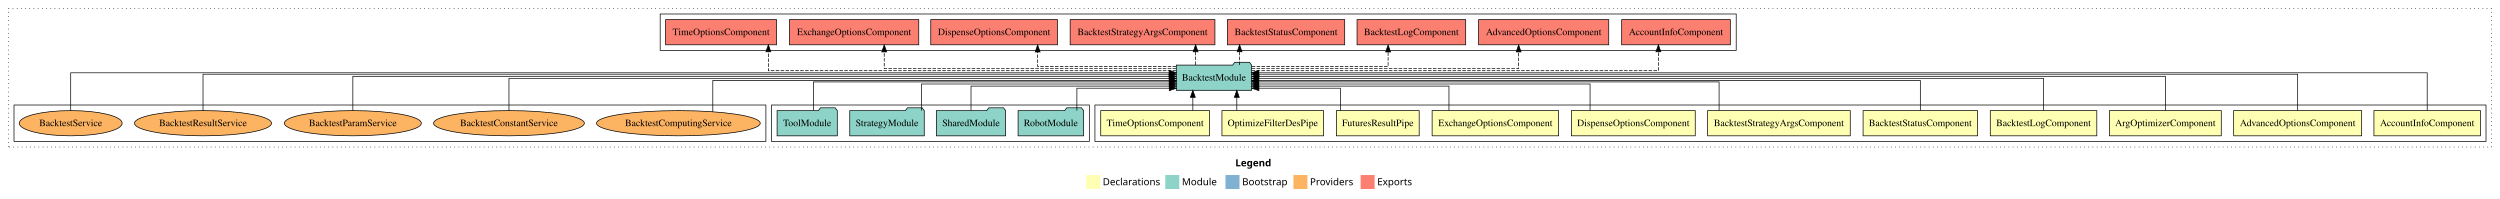
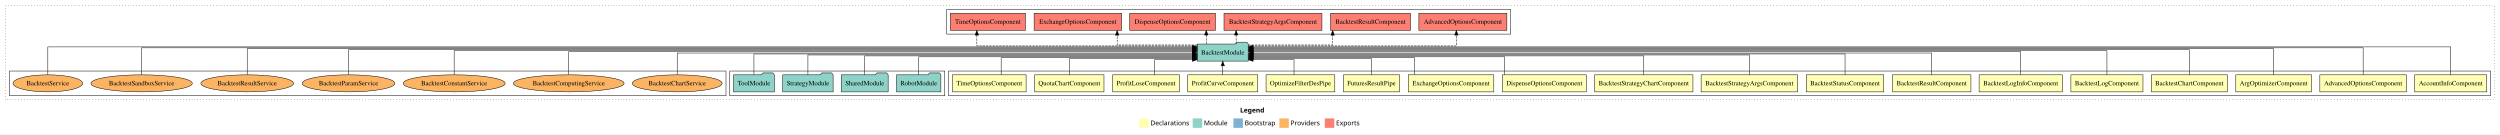
- <svg xmlns="http://www.w3.org/2000/svg" width="3571pt" height="284pt" viewBox="0.00 0.00 3571.00 284.00">
+ <svg xmlns="http://www.w3.org/2000/svg" width="5279pt" height="284pt" viewBox="0.00 0.00 5279.00 284.00">
  <g id="graph0" class="graph" transform="scale(1 1) rotate(0) translate(4 280)">
-     <polygon fill="#ffffff" stroke="transparent" points="-4,4 -4,-280 3567,-280 3567,4 -4,4" />
-     <text text-anchor="start" x="1760.509" y="-42.4" font-family="sans-serif" font-weight="bold" font-size="14.00" fill="#000000">Legend</text>
-     <polygon fill="#ffffb3" stroke="transparent" points="1547.5,-10 1547.5,-30 1567.5,-30 1567.5,-10 1547.5,-10" />
-     <text text-anchor="start" x="1571.129" y="-15.4" font-family="sans-serif" font-size="14.00" fill="#000000">  Declarations</text>
-     <polygon fill="#8dd3c7" stroke="transparent" points="1660.5,-10 1660.5,-30 1680.5,-30 1680.5,-10 1660.5,-10" />
-     <text text-anchor="start" x="1684.225" y="-15.4" font-family="sans-serif" font-size="14.00" fill="#000000">  Module</text>
-     <polygon fill="#80b1d3" stroke="transparent" points="1746.5,-10 1746.5,-30 1766.5,-30 1766.5,-10 1746.5,-10" />
-     <text text-anchor="start" x="1770.281" y="-15.4" font-family="sans-serif" font-size="14.00" fill="#000000">  Bootstrap</text>
-     <polygon fill="#fdb462" stroke="transparent" points="1843.5,-10 1843.5,-30 1863.5,-30 1863.5,-10 1843.5,-10" />
-     <text text-anchor="start" x="1867.173" y="-15.4" font-family="sans-serif" font-size="14.00" fill="#000000">  Providers</text>
-     <polygon fill="#fb8072" stroke="transparent" points="1939.5,-10 1939.5,-30 1959.5,-30 1959.5,-10 1939.5,-10" />
-     <text text-anchor="start" x="1963.226" y="-15.4" font-family="sans-serif" font-size="14.00" fill="#000000">  Exports</text>
+     <polygon fill="#ffffff" stroke="transparent" points="-4,4 -4,-280 5275,-280 5275,4 -4,4" />
+     <text text-anchor="start" x="2614.509" y="-42.4" font-family="sans-serif" font-weight="bold" font-size="14.00" fill="#000000">Legend</text>
+     <polygon fill="#ffffb3" stroke="transparent" points="2401.5,-10 2401.5,-30 2421.5,-30 2421.5,-10 2401.5,-10" />
+     <text text-anchor="start" x="2425.129" y="-15.4" font-family="sans-serif" font-size="14.00" fill="#000000">  Declarations</text>
+     <polygon fill="#8dd3c7" stroke="transparent" points="2514.5,-10 2514.5,-30 2534.5,-30 2534.5,-10 2514.5,-10" />
+     <text text-anchor="start" x="2538.225" y="-15.4" font-family="sans-serif" font-size="14.00" fill="#000000">  Module</text>
+     <polygon fill="#80b1d3" stroke="transparent" points="2600.5,-10 2600.5,-30 2620.5,-30 2620.5,-10 2600.5,-10" />
+     <text text-anchor="start" x="2624.281" y="-15.4" font-family="sans-serif" font-size="14.00" fill="#000000">  Bootstrap</text>
+     <polygon fill="#fdb462" stroke="transparent" points="2697.5,-10 2697.5,-30 2717.5,-30 2717.5,-10 2697.5,-10" />
+     <text text-anchor="start" x="2721.173" y="-15.4" font-family="sans-serif" font-size="14.00" fill="#000000">  Providers</text>
+     <polygon fill="#fb8072" stroke="transparent" points="2793.5,-10 2793.5,-30 2813.5,-30 2813.5,-10 2793.5,-10" />
+     <text text-anchor="start" x="2817.226" y="-15.4" font-family="sans-serif" font-size="14.00" fill="#000000">  Exports</text>
    <g id="clust1" class="cluster">
-       <polygon fill="none" stroke="#000000" stroke-dasharray="1,5" points="8,-70 8,-268 3555,-268 3555,-70 8,-70" />
+       <polygon fill="none" stroke="#000000" stroke-dasharray="1,5" points="8,-70 8,-268 5263,-268 5263,-70 8,-70" />
    </g>
    <g id="clust2" class="cluster">
-       <polygon fill="none" stroke="#000000" points="1560,-78 1560,-130 3547,-130 3547,-78 1560,-78" />
-     </g>
-     <g id="clust14" class="cluster">
-       <polygon fill="none" stroke="#000000" points="1098,-78 1098,-130 1552,-130 1552,-78 1098,-78" />
-     </g>
-     <g id="clust15" class="cluster">
-       <polygon fill="none" stroke="#000000" points="939,-208 939,-260 2476,-260 2476,-208 939,-208" />
-     </g>
-     <g id="clust17" class="cluster">
-       <polygon fill="none" stroke="#000000" points="16,-78 16,-130 1090,-130 1090,-78 16,-78" />
+       <polygon fill="none" stroke="#000000" points="1999,-78 1999,-130 5255,-130 5255,-78 1999,-78" />
+     </g>
+     <g id="clust21" class="cluster">
+       <polygon fill="none" stroke="#000000" points="1537,-78 1537,-130 1991,-130 1991,-78 1537,-78" />
+     </g>
+     <g id="clust22" class="cluster">
+       <polygon fill="none" stroke="#000000" points="1995,-208 1995,-260 3186,-260 3186,-208 1995,-208" />
+     </g>
+     <g id="clust24" class="cluster">
+       <polygon fill="none" stroke="#000000" points="16,-78 16,-130 1529,-130 1529,-78 16,-78" />
    </g>
    <g id="node1" class="node">
-       <polygon fill="#ffffb3" stroke="#000000" points="3539.08,-122 3386.92,-122 3386.92,-86 3539.08,-86 3539.08,-122" />
-       <text text-anchor="middle" x="3463" y="-99.8" font-family="Times,serif" font-size="14.00" fill="#000000">AccountInfoComponent</text>
+       <polygon fill="#ffffb3" stroke="#000000" points="5247.08,-122 5094.92,-122 5094.92,-86 5247.08,-86 5247.08,-122" />
+       <text text-anchor="middle" x="5171" y="-99.8" font-family="Times,serif" font-size="14.00" fill="#000000">AccountInfoComponent</text>
+     </g>
+     <g id="node19" class="node">
+       <polygon fill="#8dd3c7" stroke="#000000" points="2631.756,-187 2628.756,-191 2607.756,-191 2604.756,-187 2524.244,-187 2524.244,-151 2631.756,-151 2631.756,-187" />
+       <text text-anchor="middle" x="2578" y="-164.8" font-family="Times,serif" font-size="14.00" fill="#000000">BacktestModule</text>
+     </g>
+     <g id="edge1" class="edge">
+       <path fill="none" stroke="#000000" d="M5171,-122.248C5171,-145.018 5171,-181 5171,-181 5171,-181 2641.86,-181 2641.86,-181" />
+       <polygon fill="#000000" stroke="#000000" points="2641.86,-177.5 2631.86,-181 2641.86,-184.5 2641.86,-177.5" />
+     </g>
+     <g id="node2" class="node">
+       <polygon fill="#ffffb3" stroke="#000000" points="5077.416,-122 4894.584,-122 4894.584,-86 5077.416,-86 5077.416,-122" />
+       <text text-anchor="middle" x="4986" y="-99.8" font-family="Times,serif" font-size="14.00" fill="#000000">AdvancedOptionsComponent</text>
+     </g>
+     <g id="edge2" class="edge">
+       <path fill="none" stroke="#000000" d="M4986,-122.155C4986,-144.352 4986,-179 4986,-179 4986,-179 2641.957,-179 2641.957,-179" />
+       <polygon fill="#000000" stroke="#000000" points="2641.957,-175.5 2631.957,-179 2641.957,-182.5 2641.957,-175.5" />
+     </g>
+     <g id="node3" class="node">
+       <polygon fill="#ffffb3" stroke="#000000" points="4876.859,-122 4717.141,-122 4717.141,-86 4876.859,-86 4876.859,-122" />
+       <text text-anchor="middle" x="4797" y="-99.8" font-family="Times,serif" font-size="14.00" fill="#000000">ArgOptimizerComponent</text>
+     </g>
+     <g id="edge3" class="edge">
+       <path fill="none" stroke="#000000" d="M4797,-122.045C4797,-143.662 4797,-177 4797,-177 4797,-177 2642.026,-177 2642.026,-177" />
+       <polygon fill="#000000" stroke="#000000" points="2642.026,-173.5 2632.026,-177 2642.026,-180.5 2642.026,-173.5" />
+     </g>
+     <g id="node4" class="node">
+       <polygon fill="#ffffb3" stroke="#000000" points="4699.141,-122 4538.859,-122 4538.859,-86 4699.141,-86 4699.141,-122" />
+       <text text-anchor="middle" x="4619" y="-99.8" font-family="Times,serif" font-size="14.00" fill="#000000">BacktestChartComponent</text>
+     </g>
+     <g id="edge4" class="edge">
+       <path fill="none" stroke="#000000" d="M4619,-122.284C4619,-143.321 4619,-175 4619,-175 4619,-175 2641.804,-175 2641.804,-175" />
+       <polygon fill="#000000" stroke="#000000" points="2641.804,-171.5 2631.804,-175 2641.804,-178.5 2641.804,-171.5" />
+     </g>
+     <g id="node5" class="node">
+       <polygon fill="#ffffb3" stroke="#000000" points="4521.091,-122 4368.909,-122 4368.909,-86 4521.091,-86 4521.091,-122" />
+       <text text-anchor="middle" x="4445" y="-99.8" font-family="Times,serif" font-size="14.00" fill="#000000">BacktestLogComponent</text>
+     </g>
+     <g id="edge5" class="edge">
+       <path fill="none" stroke="#000000" d="M4445,-122.129C4445,-142.572 4445,-173 4445,-173 4445,-173 2641.862,-173 2641.862,-173" />
+       <polygon fill="#000000" stroke="#000000" points="2641.862,-169.5 2631.862,-173 2641.862,-176.5 2641.862,-169.5" />
+     </g>
+     <g id="node6" class="node">
+       <polygon fill="#ffffb3" stroke="#000000" points="4350.913,-122 4175.087,-122 4175.087,-86 4350.913,-86 4350.913,-122" />
+       <text text-anchor="middle" x="4263" y="-99.8" font-family="Times,serif" font-size="14.00" fill="#000000">BacktestLogInfoComponent</text>
+     </g>
+     <g id="edge6" class="edge">
+       <path fill="none" stroke="#000000" d="M4263,-122.308C4263,-142.145 4263,-171 4263,-171 4263,-171 2642.155,-171 2642.155,-171" />
+       <polygon fill="#000000" stroke="#000000" points="2642.155,-167.5 2632.155,-171 2642.155,-174.5 2642.155,-167.5" />
+     </g>
+     <g id="node7" class="node">
+       <polygon fill="#ffffb3" stroke="#000000" points="4157.816,-122 3992.184,-122 3992.184,-86 4157.816,-86 4157.816,-122" />
+       <text text-anchor="middle" x="4075" y="-99.8" font-family="Times,serif" font-size="14.00" fill="#000000">BacktestResultComponent</text>
+     </g>
+     <g id="edge7" class="edge">
+       <path fill="none" stroke="#000000" d="M4075,-122.169C4075,-141.09 4075,-168 4075,-168 4075,-168 2642.163,-168 2642.163,-168" />
+       <polygon fill="#000000" stroke="#000000" points="2642.164,-164.5 2632.163,-168 2642.163,-171.5 2642.164,-164.5" />
+     </g>
+     <g id="node8" class="node">
+       <polygon fill="#ffffb3" stroke="#000000" points="3973.762,-122 3810.238,-122 3810.238,-86 3973.762,-86 3973.762,-122" />
+       <text text-anchor="middle" x="3892" y="-99.8" font-family="Times,serif" font-size="14.00" fill="#000000">BacktestStatusComponent</text>
+     </g>
+     <g id="edge8" class="edge">
+       <path fill="none" stroke="#000000" d="M3892,-122.267C3892,-140.555 3892,-166 3892,-166 3892,-166 2641.96,-166 2641.96,-166" />
+       <polygon fill="#000000" stroke="#000000" points="2641.96,-162.5 2631.96,-166 2641.96,-169.5 2641.96,-162.5" />
+     </g>
+     <g id="node9" class="node">
+       <polygon fill="#ffffb3" stroke="#000000" points="3791.904,-122 3588.096,-122 3588.096,-86 3791.904,-86 3791.904,-122" />
+       <text text-anchor="middle" x="3690" y="-99.8" font-family="Times,serif" font-size="14.00" fill="#000000">BacktestStrategyArgsComponent</text>
+     </g>
+     <g id="edge9" class="edge">
+       <path fill="none" stroke="#000000" d="M3690,-122.002C3690,-139.675 3690,-164 3690,-164 3690,-164 2642.01,-164 2642.01,-164" />
+       <polygon fill="#000000" stroke="#000000" points="2642.01,-160.5 2632.01,-164 2642.01,-167.5 2642.01,-160.5" />
+     </g>
+     <g id="node10" class="node">
+       <polygon fill="#ffffb3" stroke="#000000" points="3570.795,-122 3363.205,-122 3363.205,-86 3570.795,-86 3570.795,-122" />
+       <text text-anchor="middle" x="3467" y="-99.8" font-family="Times,serif" font-size="14.00" fill="#000000">BacktestStrategyChartComponent</text>
+     </g>
+     <g id="edge10" class="edge">
+       <path fill="none" stroke="#000000" d="M3467,-122.034C3467,-139.06 3467,-162 3467,-162 3467,-162 2641.94,-162 2641.94,-162" />
+       <polygon fill="#000000" stroke="#000000" points="2641.94,-158.5 2631.94,-162 2641.94,-165.5 2641.94,-158.5" />
+     </g>
+     <g id="node11" class="node">
+       <polygon fill="#ffffb3" stroke="#000000" points="3345.48,-122 3168.52,-122 3168.52,-86 3345.48,-86 3345.48,-122" />
+       <text text-anchor="middle" x="3257" y="-99.8" font-family="Times,serif" font-size="14.00" fill="#000000">DispenseOptionsComponent</text>
+     </g>
+     <g id="edge11" class="edge">
+       <path fill="none" stroke="#000000" d="M3173.234,-122.027C3173.234,-138.398 3173.234,-160 3173.234,-160 3173.234,-160 2641.873,-160 2641.873,-160" />
+       <polygon fill="#000000" stroke="#000000" points="2641.873,-156.5 2631.873,-160 2641.873,-163.5 2641.873,-156.5" />
    </g>
    <g id="node12" class="node">
-       <polygon fill="#8dd3c7" stroke="#000000" points="1783.756,-187 1780.756,-191 1759.756,-191 1756.756,-187 1676.244,-187 1676.244,-151 1783.756,-151 1783.756,-187" />
-       <text text-anchor="middle" x="1730" y="-164.8" font-family="Times,serif" font-size="14.00" fill="#000000">BacktestModule</text>
-     </g>
-     <g id="edge1" class="edge">
-       <path fill="none" stroke="#000000" d="M3463,-122.169C3463,-143.498 3463,-176 3463,-176 3463,-176 1793.766,-176 1793.766,-176" />
-       <polygon fill="#000000" stroke="#000000" points="1793.766,-172.5 1783.766,-176 1793.766,-179.5 1793.766,-172.5" />
-     </g>
-     <g id="node2" class="node">
-       <polygon fill="#ffffb3" stroke="#000000" points="3369.416,-122 3186.584,-122 3186.584,-86 3369.416,-86 3369.416,-122" />
-       <text text-anchor="middle" x="3278" y="-99.8" font-family="Times,serif" font-size="14.00" fill="#000000">AdvancedOptionsComponent</text>
-     </g>
-     <g id="edge2" class="edge">
-       <path fill="none" stroke="#000000" d="M3278,-122.027C3278,-142.767 3278,-174 3278,-174 3278,-174 1794.187,-174 1794.187,-174" />
-       <polygon fill="#000000" stroke="#000000" points="1794.187,-170.5 1784.187,-174 1794.186,-177.5 1794.187,-170.5" />
-     </g>
-     <g id="node3" class="node">
-       <polygon fill="#ffffb3" stroke="#000000" points="3168.858,-122 3009.142,-122 3009.142,-86 3168.858,-86 3168.858,-122" />
-       <text text-anchor="middle" x="3089" y="-99.8" font-family="Times,serif" font-size="14.00" fill="#000000">ArgOptimizerComponent</text>
-     </g>
-     <g id="edge3" class="edge">
-       <path fill="none" stroke="#000000" d="M3089,-122.308C3089,-142.145 3089,-171 3089,-171 3089,-171 1794.113,-171 1794.113,-171" />
-       <polygon fill="#000000" stroke="#000000" points="1794.113,-167.5 1784.113,-171 1794.113,-174.5 1794.113,-167.5" />
-     </g>
-     <g id="node4" class="node">
-       <polygon fill="#ffffb3" stroke="#000000" points="2991.091,-122 2838.909,-122 2838.909,-86 2991.091,-86 2991.091,-122" />
-       <text text-anchor="middle" x="2915" y="-99.8" font-family="Times,serif" font-size="14.00" fill="#000000">BacktestLogComponent</text>
-     </g>
-     <g id="edge4" class="edge">
-       <path fill="none" stroke="#000000" d="M2915,-122.169C2915,-141.09 2915,-168 2915,-168 2915,-168 1793.996,-168 1793.996,-168" />
-       <polygon fill="#000000" stroke="#000000" points="1793.996,-164.5 1783.996,-168 1793.996,-171.5 1793.996,-164.5" />
-     </g>
-     <g id="node5" class="node">
-       <polygon fill="#ffffb3" stroke="#000000" points="2820.762,-122 2657.238,-122 2657.238,-86 2820.762,-86 2820.762,-122" />
-       <text text-anchor="middle" x="2739" y="-99.8" font-family="Times,serif" font-size="14.00" fill="#000000">BacktestStatusComponent</text>
-     </g>
-     <g id="edge5" class="edge">
-       <path fill="none" stroke="#000000" d="M2739,-122.302C2739,-140.27 2739,-165 2739,-165 2739,-165 1793.891,-165 1793.891,-165" />
-       <polygon fill="#000000" stroke="#000000" points="1793.891,-161.5 1783.891,-165 1793.891,-168.5 1793.891,-161.5" />
-     </g>
-     <g id="node6" class="node">
-       <polygon fill="#ffffb3" stroke="#000000" points="2638.904,-122 2435.096,-122 2435.096,-86 2638.904,-86 2638.904,-122" />
-       <text text-anchor="middle" x="2537" y="-99.8" font-family="Times,serif" font-size="14.00" fill="#000000">BacktestStrategyArgsComponent</text>
-     </g>
-     <g id="edge6" class="edge">
-       <path fill="none" stroke="#000000" d="M2451.544,-122.022C2451.544,-139.373 2451.544,-163 2451.544,-163 2451.544,-163 1793.938,-163 1793.938,-163" />
-       <polygon fill="#000000" stroke="#000000" points="1793.938,-159.5 1783.938,-163 1793.938,-166.5 1793.938,-159.5" />
-     </g>
-     <g id="node7" class="node">
-       <polygon fill="#ffffb3" stroke="#000000" points="2417.48,-122 2240.52,-122 2240.52,-86 2417.48,-86 2417.48,-122" />
-       <text text-anchor="middle" x="2329" y="-99.8" font-family="Times,serif" font-size="14.00" fill="#000000">DispenseOptionsComponent</text>
-     </g>
-     <g id="edge7" class="edge">
-       <path fill="none" stroke="#000000" d="M2267.234,-122.027C2267.234,-138.398 2267.234,-160 2267.234,-160 2267.234,-160 1793.972,-160 1793.972,-160" />
-       <polygon fill="#000000" stroke="#000000" points="1793.972,-156.5 1783.972,-160 1793.972,-163.5 1793.972,-156.5" />
-     </g>
-     <g id="node8" class="node">
-       <polygon fill="#ffffb3" stroke="#000000" points="2222.361,-122 2041.639,-122 2041.639,-86 2222.361,-86 2222.361,-122" />
-       <text text-anchor="middle" x="2132" y="-99.8" font-family="Times,serif" font-size="14.00" fill="#000000">ExchangeOptionsComponent</text>
-     </g>
-     <g id="edge8" class="edge">
-       <path fill="none" stroke="#000000" d="M2065.682,-122.24C2065.682,-137.571 2065.682,-157 2065.682,-157 2065.682,-157 1793.933,-157 1793.933,-157" />
-       <polygon fill="#000000" stroke="#000000" points="1793.933,-153.5 1783.933,-157 1793.933,-160.5 1793.933,-153.5" />
-     </g>
-     <g id="node9" class="node">
-       <polygon fill="#ffffb3" stroke="#000000" points="2023.158,-122 1904.842,-122 1904.842,-86 2023.158,-86 2023.158,-122" />
-       <text text-anchor="middle" x="1964" y="-99.8" font-family="Times,serif" font-size="14.00" fill="#000000">FuturesResultPipe</text>
-     </g>
-     <g id="edge9" class="edge">
-       <path fill="none" stroke="#000000" d="M1910.651,-122.051C1910.651,-136.373 1910.651,-154 1910.651,-154 1910.651,-154 1794.201,-154 1794.201,-154" />
-       <polygon fill="#000000" stroke="#000000" points="1794.201,-150.5 1784.201,-154 1794.201,-157.5 1794.201,-150.5" />
-     </g>
-     <g id="node10" class="node">
-       <polygon fill="#ffffb3" stroke="#000000" points="1886.581,-122 1741.419,-122 1741.419,-86 1886.581,-86 1886.581,-122" />
-       <text text-anchor="middle" x="1814" y="-99.8" font-family="Times,serif" font-size="14.00" fill="#000000">OptimizeFilterDesPipe</text>
-     </g>
-     <g id="edge10" class="edge">
-       <path fill="none" stroke="#000000" d="M1762.669,-122.106C1762.669,-122.106 1762.669,-140.991 1762.669,-140.991" />
-       <polygon fill="#000000" stroke="#000000" points="1759.169,-140.991 1762.669,-150.991 1766.169,-140.991 1759.169,-140.991" />
-     </g>
-     <g id="node11" class="node">
-       <polygon fill="#ffffb3" stroke="#000000" points="1723.713,-122 1568.287,-122 1568.287,-86 1723.713,-86 1723.713,-122" />
-       <text text-anchor="middle" x="1646" y="-99.8" font-family="Times,serif" font-size="14.00" fill="#000000">TimeOptionsComponent</text>
-     </g>
-     <g id="edge11" class="edge">
-       <path fill="none" stroke="#000000" d="M1699.864,-122.106C1699.864,-122.106 1699.864,-140.991 1699.864,-140.991" />
-       <polygon fill="#000000" stroke="#000000" points="1696.364,-140.991 1699.864,-150.991 1703.364,-140.991 1696.364,-140.991" />
+       <polygon fill="#ffffb3" stroke="#000000" points="3150.361,-122 2969.639,-122 2969.639,-86 3150.361,-86 3150.361,-122" />
+       <text text-anchor="middle" x="3060" y="-99.8" font-family="Times,serif" font-size="14.00" fill="#000000">ExchangeOptionsComponent</text>
+     </g>
+     <g id="edge12" class="edge">
+       <path fill="none" stroke="#000000" d="M2983.225,-122.282C2983.225,-137.948 2983.225,-158 2983.225,-158 2983.225,-158 2641.811,-158 2641.811,-158" />
+       <polygon fill="#000000" stroke="#000000" points="2641.811,-154.5 2631.811,-158 2641.811,-161.5 2641.811,-154.5" />
+     </g>
+     <g id="node13" class="node">
+       <polygon fill="#ffffb3" stroke="#000000" points="2951.158,-122 2832.842,-122 2832.842,-86 2951.158,-86 2951.158,-122" />
+       <text text-anchor="middle" x="2892" y="-99.8" font-family="Times,serif" font-size="14.00" fill="#000000">FuturesResultPipe</text>
+     </g>
+     <g id="edge13" class="edge">
+       <path fill="none" stroke="#000000" d="M2892,-122.187C2892,-137.182 2892,-156 2892,-156 2892,-156 2641.979,-156 2641.979,-156" />
+       <polygon fill="#000000" stroke="#000000" points="2641.979,-152.5 2631.979,-156 2641.979,-159.5 2641.979,-152.5" />
+     </g>
+     <g id="node14" class="node">
+       <polygon fill="#ffffb3" stroke="#000000" points="2814.581,-122 2669.419,-122 2669.419,-86 2814.581,-86 2814.581,-122" />
+       <text text-anchor="middle" x="2742" y="-99.8" font-family="Times,serif" font-size="14.00" fill="#000000">OptimizeFilterDesPipe</text>
+     </g>
+     <g id="edge14" class="edge">
+       <path fill="none" stroke="#000000" d="M2728.456,-122.051C2728.456,-136.373 2728.456,-154 2728.456,-154 2728.456,-154 2641.893,-154 2641.893,-154" />
+       <polygon fill="#000000" stroke="#000000" points="2641.893,-150.5 2631.893,-154 2641.893,-157.5 2641.893,-150.5" />
+     </g>
+     <g id="node15" class="node">
+       <polygon fill="#ffffb3" stroke="#000000" points="2651.93,-122 2504.07,-122 2504.07,-86 2651.93,-86 2651.93,-122" />
+       <text text-anchor="middle" x="2578" y="-99.8" font-family="Times,serif" font-size="14.00" fill="#000000">ProfitCurveComponent</text>
+     </g>
+     <g id="edge15" class="edge">
+       <path fill="none" stroke="#000000" d="M2578,-122.106C2578,-122.106 2578,-140.991 2578,-140.991" />
+       <polygon fill="#000000" stroke="#000000" points="2574.5,-140.991 2578,-150.991 2581.5,-140.991 2574.5,-140.991" />
+     </g>
+     <g id="node16" class="node">
+       <polygon fill="#ffffb3" stroke="#000000" points="2486.43,-122 2345.57,-122 2345.57,-86 2486.43,-86 2486.43,-122" />
+       <text text-anchor="middle" x="2416" y="-99.8" font-family="Times,serif" font-size="14.00" fill="#000000">ProfitLoseComponent</text>
+     </g>
+     <g id="edge16" class="edge">
+       <path fill="none" stroke="#000000" d="M2433.987,-122.051C2433.987,-136.373 2433.987,-154 2433.987,-154 2433.987,-154 2513.965,-154 2513.965,-154" />
+       <polygon fill="#000000" stroke="#000000" points="2513.965,-157.5 2523.965,-154 2513.965,-150.5 2513.965,-157.5" />
    </g>
    <g id="node17" class="node">
-       <polygon fill="#fb8072" stroke="#000000" points="2467.581,-252 2312.419,-252 2312.419,-216 2467.581,-216 2467.581,-252" />
-       <text text-anchor="middle" x="2390" y="-229.8" font-family="Times,serif" font-size="14.00" fill="#000000">AccountInfoComponent </text>
-     </g>
-     <g id="edge16" class="edge">
-       <path fill="none" stroke="#000000" stroke-dasharray="5,2" d="M1783.853,-179C1937.143,-179 2364.85,-179 2364.85,-179 2364.85,-179 2364.85,-205.991 2364.85,-205.991" />
-       <polygon fill="#000000" stroke="#000000" points="2361.35,-205.991 2364.85,-215.991 2368.35,-205.991 2361.35,-205.991" />
+       <polygon fill="#ffffb3" stroke="#000000" points="2327.147,-122 2180.853,-122 2180.853,-86 2327.147,-86 2327.147,-122" />
+       <text text-anchor="middle" x="2254" y="-99.8" font-family="Times,serif" font-size="14.00" fill="#000000">QuotaChartComponent</text>
+     </g>
+     <g id="edge17" class="edge">
+       <path fill="none" stroke="#000000" d="M2254,-122.187C2254,-137.182 2254,-156 2254,-156 2254,-156 2514.134,-156 2514.134,-156" />
+       <polygon fill="#000000" stroke="#000000" points="2514.134,-159.5 2524.134,-156 2514.134,-152.5 2514.134,-159.5" />
    </g>
    <g id="node18" class="node">
-       <polygon fill="#fb8072" stroke="#000000" points="2293.915,-252 2108.085,-252 2108.085,-216 2293.915,-216 2293.915,-252" />
-       <text text-anchor="middle" x="2201" y="-229.8" font-family="Times,serif" font-size="14.00" fill="#000000">AdvancedOptionsComponent </text>
-     </g>
-     <g id="edge17" class="edge">
-       <path fill="none" stroke="#000000" stroke-dasharray="5,2" d="M1783.805,-182C1900.253,-182 2165.236,-182 2165.236,-182 2165.236,-182 2165.236,-205.813 2165.236,-205.813" />
-       <polygon fill="#000000" stroke="#000000" points="2161.737,-205.813 2165.236,-215.813 2168.737,-205.813 2161.737,-205.813" />
-     </g>
-     <g id="node19" class="node">
-       <polygon fill="#fb8072" stroke="#000000" points="2089.592,-252 1934.408,-252 1934.408,-216 2089.592,-216 2089.592,-252" />
-       <text text-anchor="middle" x="2012" y="-229.8" font-family="Times,serif" font-size="14.00" fill="#000000">BacktestLogComponent </text>
+       <polygon fill="#ffffb3" stroke="#000000" points="2162.713,-122 2007.287,-122 2007.287,-86 2162.713,-86 2162.713,-122" />
+       <text text-anchor="middle" x="2085" y="-99.8" font-family="Times,serif" font-size="14.00" fill="#000000">TimeOptionsComponent</text>
    </g>
    <g id="edge18" class="edge">
-       <path fill="none" stroke="#000000" stroke-dasharray="5,2" d="M1783.979,-185C1857.143,-185 1978.767,-185 1978.767,-185 1978.767,-185 1978.767,-205.754 1978.767,-205.754" />
-       <polygon fill="#000000" stroke="#000000" points="1975.267,-205.754 1978.767,-215.754 1982.267,-205.754 1975.267,-205.754" />
+       <path fill="none" stroke="#000000" d="M2110.035,-122.282C2110.035,-137.948 2110.035,-158 2110.035,-158 2110.035,-158 2513.861,-158 2513.861,-158" />
+       <polygon fill="#000000" stroke="#000000" points="2513.861,-161.5 2523.861,-158 2513.861,-154.5 2513.861,-161.5" />
+     </g>
+     <g id="node24" class="node">
+       <polygon fill="#fb8072" stroke="#000000" points="3177.915,-252 2992.085,-252 2992.085,-216 3177.915,-216 3177.915,-252" />
+       <text text-anchor="middle" x="3085" y="-229.8" font-family="Times,serif" font-size="14.00" fill="#000000">AdvancedOptionsComponent </text>
+     </g>
+     <g id="edge23" class="edge">
+       <path fill="none" stroke="#000000" stroke-dasharray="5,2" d="M2632.196,-183C2760.325,-183 3071.236,-183 3071.236,-183 3071.236,-183 3071.236,-205.876 3071.236,-205.876" />
+       <polygon fill="#000000" stroke="#000000" points="3067.737,-205.876 3071.236,-215.876 3074.737,-205.876 3067.737,-205.876" />
+     </g>
+     <g id="node25" class="node">
+       <polygon fill="#fb8072" stroke="#000000" points="2974.316,-252 2805.684,-252 2805.684,-216 2974.316,-216 2974.316,-252" />
+       <text text-anchor="middle" x="2890" y="-229.8" font-family="Times,serif" font-size="14.00" fill="#000000">BacktestResultComponent </text>
+     </g>
+     <g id="edge24" class="edge">
+       <path fill="none" stroke="#000000" stroke-dasharray="5,2" d="M2631.824,-185C2700.379,-185 2810.066,-185 2810.066,-185 2810.066,-185 2810.066,-205.754 2810.066,-205.754" />
+       <polygon fill="#000000" stroke="#000000" points="2806.566,-205.754 2810.066,-215.754 2813.566,-205.754 2806.566,-205.754" />
+     </g>
+     <g id="node26" class="node">
+       <polygon fill="#fb8072" stroke="#000000" points="2787.404,-252 2580.596,-252 2580.596,-216 2787.404,-216 2787.404,-252" />
+       <text text-anchor="middle" x="2684" y="-229.8" font-family="Times,serif" font-size="14.00" fill="#000000">BacktestStrategyArgsComponent </text>
+     </g>
+     <g id="edge25" class="edge">
+       <path fill="none" stroke="#000000" stroke-dasharray="5,2" d="M2606.213,-187.106C2606.213,-187.106 2606.213,-205.991 2606.213,-205.991" />
+       <polygon fill="#000000" stroke="#000000" points="2602.713,-205.991 2606.213,-215.991 2609.713,-205.991 2602.713,-205.991" />
+     </g>
+     <g id="node27" class="node">
+       <polygon fill="#fb8072" stroke="#000000" points="2562.481,-252 2381.519,-252 2381.519,-216 2562.481,-216 2562.481,-252" />
+       <text text-anchor="middle" x="2472" y="-229.8" font-family="Times,serif" font-size="14.00" fill="#000000">DispenseOptionsComponent </text>
+     </g>
+     <g id="edge26" class="edge">
+       <path fill="none" stroke="#000000" stroke-dasharray="5,2" d="M2543.181,-187.106C2543.181,-187.106 2543.181,-205.991 2543.181,-205.991" />
+       <polygon fill="#000000" stroke="#000000" points="2539.681,-205.991 2543.181,-215.991 2546.681,-205.991 2539.681,-205.991" />
+     </g>
+     <g id="node28" class="node">
+       <polygon fill="#fb8072" stroke="#000000" points="2364.362,-252 2179.638,-252 2179.638,-216 2364.362,-216 2364.362,-252" />
+       <text text-anchor="middle" x="2272" y="-229.8" font-family="Times,serif" font-size="14.00" fill="#000000">ExchangeOptionsComponent </text>
+     </g>
+     <g id="edge27" class="edge">
+       <path fill="none" stroke="#000000" stroke-dasharray="5,2" d="M2524.014,-185C2458.011,-185 2354.983,-185 2354.983,-185 2354.983,-185 2354.983,-205.754 2354.983,-205.754" />
+       <polygon fill="#000000" stroke="#000000" points="2351.483,-205.754 2354.983,-215.754 2358.483,-205.754 2351.483,-205.754" />
+     </g>
+     <g id="node29" class="node">
+       <polygon fill="#fb8072" stroke="#000000" points="2161.213,-252 2002.786,-252 2002.786,-216 2161.213,-216 2161.213,-252" />
+       <text text-anchor="middle" x="2082" y="-229.8" font-family="Times,serif" font-size="14.00" fill="#000000">TimeOptionsComponent </text>
+     </g>
+     <g id="edge28" class="edge">
+       <path fill="none" stroke="#000000" stroke-dasharray="5,2" d="M2523.897,-183C2390.895,-183 2058.715,-183 2058.715,-183 2058.715,-183 2058.715,-205.876 2058.715,-205.876" />
+       <polygon fill="#000000" stroke="#000000" points="2055.215,-205.876 2058.715,-215.876 2062.215,-205.876 2055.215,-205.876" />
    </g>
    <g id="node20" class="node">
-       <polygon fill="#fb8072" stroke="#000000" points="1916.762,-252 1749.238,-252 1749.238,-216 1916.762,-216 1916.762,-252" />
-       <text text-anchor="middle" x="1833" y="-229.8" font-family="Times,serif" font-size="14.00" fill="#000000">BacktestStatusComponent </text>
+       <polygon fill="#8dd3c7" stroke="#000000" points="1982.777,-122 1979.777,-126 1958.777,-126 1955.777,-122 1889.223,-122 1889.223,-86 1982.777,-86 1982.777,-122" />
+       <text text-anchor="middle" x="1936" y="-99.8" font-family="Times,serif" font-size="14.00" fill="#000000">RobotModule</text>
    </g>
    <g id="edge19" class="edge">
-       <path fill="none" stroke="#000000" stroke-dasharray="5,2" d="M1766.624,-187.106C1766.624,-187.106 1766.624,-205.991 1766.624,-205.991" />
-       <polygon fill="#000000" stroke="#000000" points="1763.124,-205.991 1766.624,-215.991 1770.124,-205.991 1763.124,-205.991" />
+       <path fill="none" stroke="#000000" d="M1936,-122.027C1936,-138.398 1936,-160 1936,-160 1936,-160 2514.093,-160 2514.093,-160" />
+       <polygon fill="#000000" stroke="#000000" points="2514.093,-163.5 2524.093,-160 2514.093,-156.5 2514.093,-163.5" />
    </g>
    <g id="node21" class="node">
-       <polygon fill="#fb8072" stroke="#000000" points="1731.404,-252 1524.596,-252 1524.596,-216 1731.404,-216 1731.404,-252" />
-       <text text-anchor="middle" x="1628" y="-229.8" font-family="Times,serif" font-size="14.00" fill="#000000">BacktestStrategyArgsComponent </text>
+       <polygon fill="#8dd3c7" stroke="#000000" points="1871.423,-122 1868.423,-126 1847.423,-126 1844.423,-122 1772.577,-122 1772.577,-86 1871.423,-86 1871.423,-122" />
+       <text text-anchor="middle" x="1822" y="-99.8" font-family="Times,serif" font-size="14.00" fill="#000000">SharedModule</text>
    </g>
    <g id="edge20" class="edge">
-       <path fill="none" stroke="#000000" stroke-dasharray="5,2" d="M1703.787,-187.106C1703.787,-187.106 1703.787,-205.991 1703.787,-205.991" />
-       <polygon fill="#000000" stroke="#000000" points="1700.287,-205.991 1703.787,-215.991 1707.287,-205.991 1700.287,-205.991" />
+       <path fill="none" stroke="#000000" d="M1822,-122.034C1822,-139.06 1822,-162 1822,-162 1822,-162 2514.236,-162 2514.236,-162" />
+       <polygon fill="#000000" stroke="#000000" points="2514.236,-165.5 2524.236,-162 2514.236,-158.5 2514.236,-165.5" />
    </g>
    <g id="node22" class="node">
-       <polygon fill="#fb8072" stroke="#000000" points="1506.481,-252 1325.519,-252 1325.519,-216 1506.481,-216 1506.481,-252" />
-       <text text-anchor="middle" x="1416" y="-229.8" font-family="Times,serif" font-size="14.00" fill="#000000">DispenseOptionsComponent </text>
+       <polygon fill="#8dd3c7" stroke="#000000" points="1755.204,-122 1752.204,-126 1731.204,-126 1728.204,-122 1648.796,-122 1648.796,-86 1755.204,-86 1755.204,-122" />
+       <text text-anchor="middle" x="1702" y="-99.8" font-family="Times,serif" font-size="14.00" fill="#000000">StrategyModule</text>
    </g>
    <g id="edge21" class="edge">
-       <path fill="none" stroke="#000000" stroke-dasharray="5,2" d="M1675.977,-185C1601.983,-185 1478.176,-185 1478.176,-185 1478.176,-185 1478.176,-205.754 1478.176,-205.754" />
-       <polygon fill="#000000" stroke="#000000" points="1474.676,-205.754 1478.176,-215.754 1481.676,-205.754 1474.676,-205.754" />
+       <path fill="none" stroke="#000000" d="M1702,-122.002C1702,-139.675 1702,-164 1702,-164 1702,-164 2514.193,-164 2514.193,-164" />
+       <polygon fill="#000000" stroke="#000000" points="2514.193,-167.5 2524.193,-164 2514.193,-160.5 2514.193,-167.5" />
    </g>
    <g id="node23" class="node">
-       <polygon fill="#fb8072" stroke="#000000" points="1308.362,-252 1123.638,-252 1123.638,-216 1308.362,-216 1308.362,-252" />
-       <text text-anchor="middle" x="1216" y="-229.8" font-family="Times,serif" font-size="14.00" fill="#000000">ExchangeOptionsComponent </text>
+       <polygon fill="#8dd3c7" stroke="#000000" points="1630.993,-122 1627.993,-126 1606.993,-126 1603.993,-122 1545.007,-122 1545.007,-86 1630.993,-86 1630.993,-122" />
+       <text text-anchor="middle" x="1588" y="-99.8" font-family="Times,serif" font-size="14.00" fill="#000000">ToolModule</text>
    </g>
    <g id="edge22" class="edge">
-       <path fill="none" stroke="#000000" stroke-dasharray="5,2" d="M1675.975,-182C1552.269,-182 1259.04,-182 1259.04,-182 1259.04,-182 1259.04,-205.813 1259.04,-205.813" />
-       <polygon fill="#000000" stroke="#000000" points="1255.54,-205.813 1259.04,-215.813 1262.54,-205.813 1255.54,-205.813" />
-     </g>
-     <g id="node24" class="node">
-       <polygon fill="#fb8072" stroke="#000000" points="1105.214,-252 946.787,-252 946.787,-216 1105.214,-216 1105.214,-252" />
-       <text text-anchor="middle" x="1026" y="-229.8" font-family="Times,serif" font-size="14.00" fill="#000000">TimeOptionsComponent </text>
-     </g>
-     <g id="edge23" class="edge">
-       <path fill="none" stroke="#000000" stroke-dasharray="5,2" d="M1676.01,-179C1522.329,-179 1093.531,-179 1093.531,-179 1093.531,-179 1093.531,-205.991 1093.531,-205.991" />
-       <polygon fill="#000000" stroke="#000000" points="1090.031,-205.991 1093.531,-215.991 1097.031,-205.991 1090.031,-205.991" />
-     </g>
-     <g id="node13" class="node">
-       <polygon fill="#8dd3c7" stroke="#000000" points="1543.777,-122 1540.777,-126 1519.777,-126 1516.777,-122 1450.223,-122 1450.223,-86 1543.777,-86 1543.777,-122" />
-       <text text-anchor="middle" x="1497" y="-99.8" font-family="Times,serif" font-size="14.00" fill="#000000">RobotModule</text>
-     </g>
-     <g id="edge12" class="edge">
-       <path fill="none" stroke="#000000" d="M1534.218,-122.051C1534.218,-136.373 1534.218,-154 1534.218,-154 1534.218,-154 1666.243,-154 1666.243,-154" />
-       <polygon fill="#000000" stroke="#000000" points="1666.243,-157.5 1676.243,-154 1666.243,-150.5 1666.243,-157.5" />
-     </g>
-     <g id="node14" class="node">
-       <polygon fill="#8dd3c7" stroke="#000000" points="1432.423,-122 1429.423,-126 1408.423,-126 1405.423,-122 1333.577,-122 1333.577,-86 1432.423,-86 1432.423,-122" />
-       <text text-anchor="middle" x="1383" y="-99.8" font-family="Times,serif" font-size="14.00" fill="#000000">SharedModule</text>
-     </g>
-     <g id="edge13" class="edge">
-       <path fill="none" stroke="#000000" d="M1383,-122.24C1383,-137.571 1383,-157 1383,-157 1383,-157 1666.162,-157 1666.162,-157" />
-       <polygon fill="#000000" stroke="#000000" points="1666.162,-160.5 1676.162,-157 1666.162,-153.5 1666.162,-160.5" />
-     </g>
-     <g id="node15" class="node">
-       <polygon fill="#8dd3c7" stroke="#000000" points="1316.204,-122 1313.204,-126 1292.204,-126 1289.204,-122 1209.796,-122 1209.796,-86 1316.204,-86 1316.204,-122" />
-       <text text-anchor="middle" x="1263" y="-99.8" font-family="Times,serif" font-size="14.00" fill="#000000">StrategyModule</text>
-     </g>
-     <g id="edge14" class="edge">
-       <path fill="none" stroke="#000000" d="M1312.141,-122.027C1312.141,-138.398 1312.141,-160 1312.141,-160 1312.141,-160 1666.228,-160 1666.228,-160" />
-       <polygon fill="#000000" stroke="#000000" points="1666.228,-163.5 1676.228,-160 1666.228,-156.5 1666.228,-163.5" />
-     </g>
-     <g id="node16" class="node">
-       <polygon fill="#8dd3c7" stroke="#000000" points="1191.993,-122 1188.993,-126 1167.993,-126 1164.993,-122 1106.007,-122 1106.007,-86 1191.993,-86 1191.993,-122" />
-       <text text-anchor="middle" x="1149" y="-99.8" font-family="Times,serif" font-size="14.00" fill="#000000">ToolModule</text>
-     </g>
-     <g id="edge15" class="edge">
-       <path fill="none" stroke="#000000" d="M1157.908,-122.022C1157.908,-139.373 1157.908,-163 1157.908,-163 1157.908,-163 1666.179,-163 1666.179,-163" />
-       <polygon fill="#000000" stroke="#000000" points="1666.179,-166.5 1676.179,-163 1666.179,-159.5 1666.179,-166.5" />
-     </g>
-     <g id="node25" class="node">
-       <ellipse fill="#fdb462" stroke="#000000" cx="965" cy="-104" rx="116.912" ry="18" />
-       <text text-anchor="middle" x="965" y="-99.8" font-family="Times,serif" font-size="14.00" fill="#000000">BacktestComputingService</text>
-     </g>
-     <g id="edge24" class="edge">
-       <path fill="none" stroke="#000000" d="M1014.174,-120.347C1014.174,-138.416 1014.174,-165 1014.174,-165 1014.174,-165 1666.197,-165 1666.197,-165" />
-       <polygon fill="#000000" stroke="#000000" points="1666.197,-168.5 1676.197,-165 1666.197,-161.5 1666.197,-168.5" />
-     </g>
-     <g id="node26" class="node">
-       <ellipse fill="#fdb462" stroke="#000000" cx="723" cy="-104" rx="107.658" ry="18" />
-       <text text-anchor="middle" x="723" y="-99.8" font-family="Times,serif" font-size="14.00" fill="#000000">BacktestConstantService</text>
-     </g>
-     <g id="edge25" class="edge">
-       <path fill="none" stroke="#000000" d="M723,-122.169C723,-141.09 723,-168 723,-168 723,-168 1666.215,-168 1666.215,-168" />
-       <polygon fill="#000000" stroke="#000000" points="1666.215,-171.5 1676.215,-168 1666.215,-164.5 1666.215,-171.5" />
-     </g>
-     <g id="node27" class="node">
-       <ellipse fill="#fdb462" stroke="#000000" cx="500" cy="-104" rx="97.825" ry="18" />
-       <text text-anchor="middle" x="500" y="-99.8" font-family="Times,serif" font-size="14.00" fill="#000000">BacktestParamService</text>
-     </g>
-     <g id="edge26" class="edge">
-       <path fill="none" stroke="#000000" d="M500,-122.308C500,-142.145 500,-171 500,-171 500,-171 1665.96,-171 1665.96,-171" />
-       <polygon fill="#000000" stroke="#000000" points="1665.96,-174.5 1675.96,-171 1665.96,-167.5 1665.96,-174.5" />
-     </g>
-     <g id="node28" class="node">
-       <ellipse fill="#fdb462" stroke="#000000" cx="286" cy="-104" rx="97.844" ry="18" />
-       <text text-anchor="middle" x="286" y="-99.8" font-family="Times,serif" font-size="14.00" fill="#000000">BacktestResultService</text>
-     </g>
-     <g id="edge27" class="edge">
-       <path fill="none" stroke="#000000" d="M286,-122.027C286,-142.767 286,-174 286,-174 286,-174 1666.029,-174 1666.029,-174" />
-       <polygon fill="#000000" stroke="#000000" points="1666.029,-177.5 1676.029,-174 1666.029,-170.5 1666.029,-177.5" />
-     </g>
-     <g id="node29" class="node">
+       <path fill="none" stroke="#000000" d="M1588,-122.267C1588,-140.555 1588,-166 1588,-166 1588,-166 2514.07,-166 2514.07,-166" />
+       <polygon fill="#000000" stroke="#000000" points="2514.07,-169.5 2524.07,-166 2514.07,-162.5 2514.07,-169.5" />
+     </g>
+     <g id="node30" class="node">
+       <ellipse fill="#fdb462" stroke="#000000" cx="1426" cy="-104" rx="94.895" ry="18" />
+       <text text-anchor="middle" x="1426" y="-99.8" font-family="Times,serif" font-size="14.00" fill="#000000">BacktestChartService</text>
+     </g>
+     <g id="edge29" class="edge">
+       <path fill="none" stroke="#000000" d="M1426,-122.169C1426,-141.09 1426,-168 1426,-168 1426,-168 2513.982,-168 2513.982,-168" />
+       <polygon fill="#000000" stroke="#000000" points="2513.982,-171.5 2523.982,-168 2513.982,-164.5 2513.982,-171.5" />
+     </g>
+     <g id="node31" class="node">
+       <ellipse fill="#fdb462" stroke="#000000" cx="1197" cy="-104" rx="116.912" ry="18" />
+       <text text-anchor="middle" x="1197" y="-99.8" font-family="Times,serif" font-size="14.00" fill="#000000">BacktestComputingService</text>
+     </g>
+     <g id="edge30" class="edge">
+       <path fill="none" stroke="#000000" d="M1197,-122.308C1197,-142.145 1197,-171 1197,-171 1197,-171 2513.863,-171 2513.863,-171" />
+       <polygon fill="#000000" stroke="#000000" points="2513.863,-174.5 2523.863,-171 2513.863,-167.5 2513.863,-174.5" />
+     </g>
+     <g id="node32" class="node">
+       <ellipse fill="#fdb462" stroke="#000000" cx="955" cy="-104" rx="107.658" ry="18" />
+       <text text-anchor="middle" x="955" y="-99.8" font-family="Times,serif" font-size="14.00" fill="#000000">BacktestConstantService</text>
+     </g>
+     <g id="edge31" class="edge">
+       <path fill="none" stroke="#000000" d="M955,-122.129C955,-142.572 955,-173 955,-173 955,-173 2514,-173 2514,-173" />
+       <polygon fill="#000000" stroke="#000000" points="2514,-176.5 2524,-173 2514,-169.5 2514,-176.5" />
+     </g>
+     <g id="node33" class="node">
+       <ellipse fill="#fdb462" stroke="#000000" cx="732" cy="-104" rx="97.825" ry="18" />
+       <text text-anchor="middle" x="732" y="-99.8" font-family="Times,serif" font-size="14.00" fill="#000000">BacktestParamService</text>
+     </g>
+     <g id="edge32" class="edge">
+       <path fill="none" stroke="#000000" d="M732,-122.284C732,-143.321 732,-175 732,-175 732,-175 2513.753,-175 2513.753,-175" />
+       <polygon fill="#000000" stroke="#000000" points="2513.753,-178.5 2523.753,-175 2513.752,-171.5 2513.753,-178.5" />
+     </g>
+     <g id="node34" class="node">
+       <ellipse fill="#fdb462" stroke="#000000" cx="518" cy="-104" rx="97.844" ry="18" />
+       <text text-anchor="middle" x="518" y="-99.8" font-family="Times,serif" font-size="14.00" fill="#000000">BacktestResultService</text>
+     </g>
+     <g id="edge33" class="edge">
+       <path fill="none" stroke="#000000" d="M518,-122.045C518,-143.662 518,-177 518,-177 518,-177 2514.222,-177 2514.222,-177" />
+       <polygon fill="#000000" stroke="#000000" points="2514.222,-180.5 2524.222,-177 2514.222,-173.5 2514.222,-180.5" />
+     </g>
+     <g id="node35" class="node">
+       <ellipse fill="#fdb462" stroke="#000000" cx="295" cy="-104" rx="107.082" ry="18" />
+       <text text-anchor="middle" x="295" y="-99.8" font-family="Times,serif" font-size="14.00" fill="#000000">BacktestSandboxService</text>
+     </g>
+     <g id="edge34" class="edge">
+       <path fill="none" stroke="#000000" d="M295,-122.155C295,-144.352 295,-179 295,-179 295,-179 2514.096,-179 2514.096,-179" />
+       <polygon fill="#000000" stroke="#000000" points="2514.096,-182.5 2524.096,-179 2514.096,-175.5 2514.096,-182.5" />
+     </g>
+     <g id="node36" class="node">
      <ellipse fill="#fdb462" stroke="#000000" cx="97" cy="-104" rx="73.488" ry="18" />
      <text text-anchor="middle" x="97" y="-99.8" font-family="Times,serif" font-size="14.00" fill="#000000">BacktestService</text>
    </g>
-     <g id="edge28" class="edge">
-       <path fill="none" stroke="#000000" d="M97,-122.169C97,-143.498 97,-176 97,-176 97,-176 1666.132,-176 1666.132,-176" />
-       <polygon fill="#000000" stroke="#000000" points="1666.132,-179.5 1676.132,-176 1666.132,-172.5 1666.132,-179.5" />
+     <g id="edge35" class="edge">
+       <path fill="none" stroke="#000000" d="M97,-122.248C97,-145.018 97,-181 97,-181 97,-181 2514.164,-181 2514.164,-181" />
+       <polygon fill="#000000" stroke="#000000" points="2514.164,-184.5 2524.164,-181 2514.164,-177.5 2514.164,-184.5" />
    </g>
  </g>
</svg>
